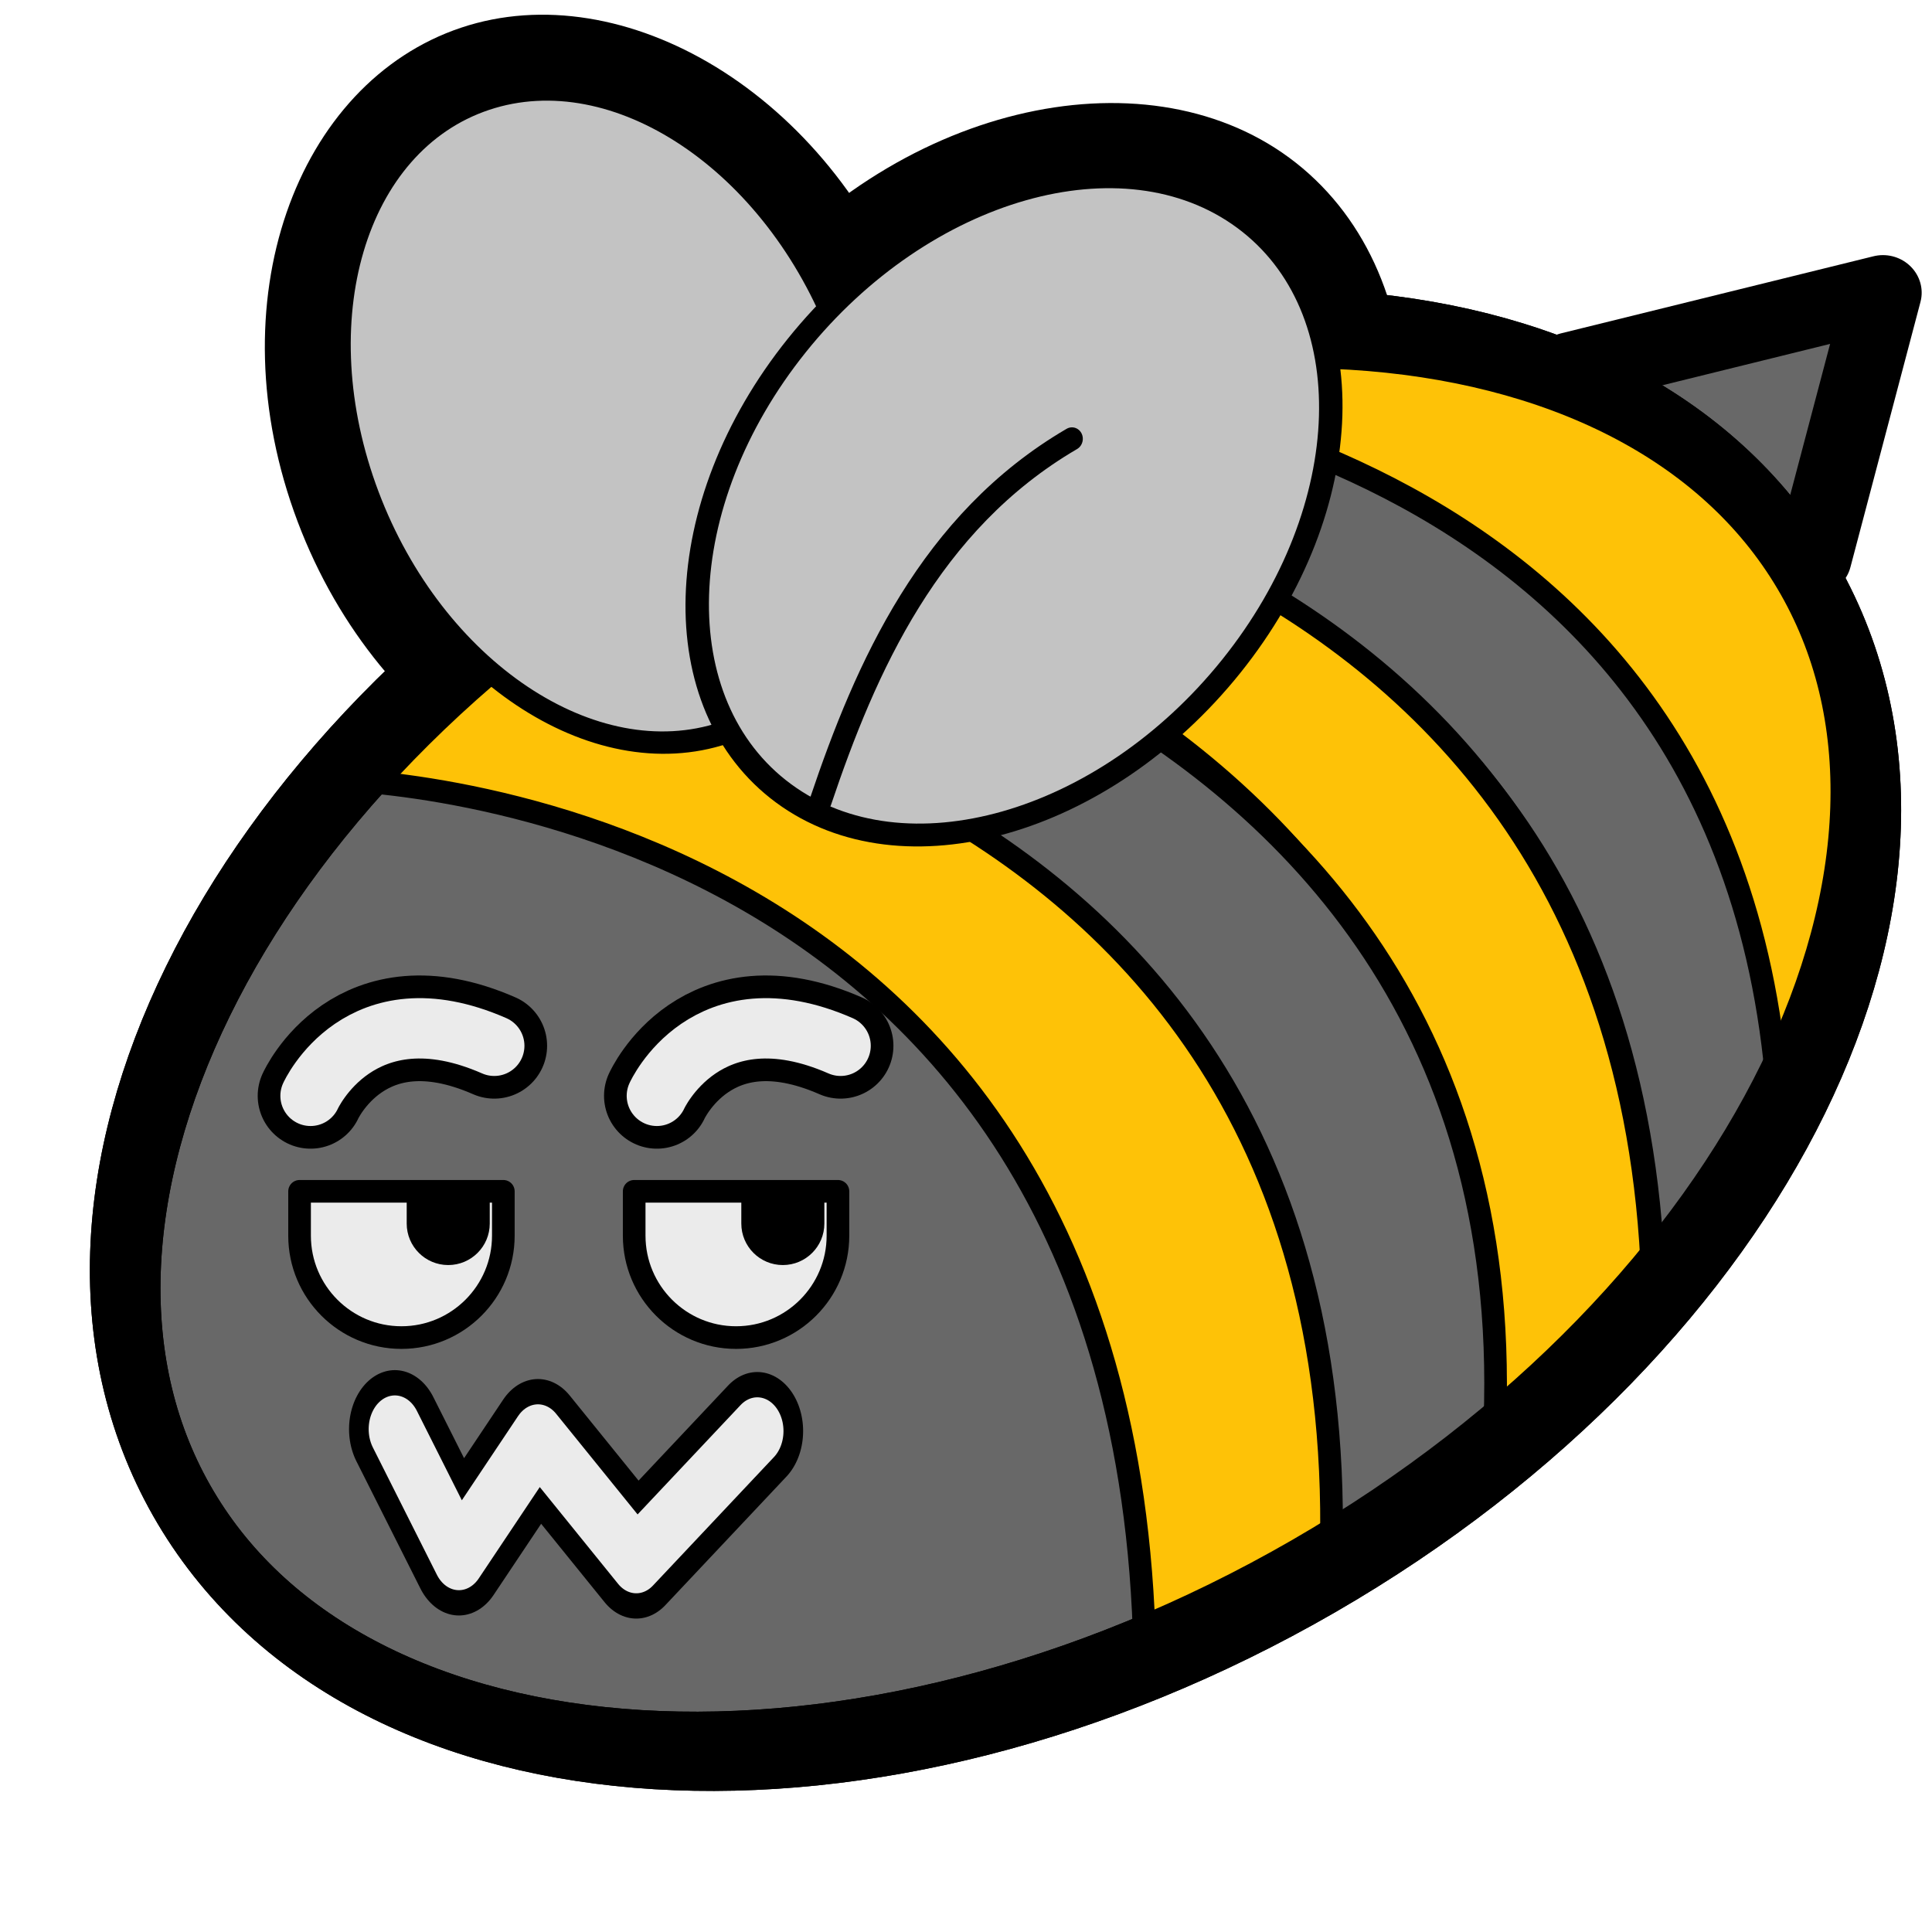
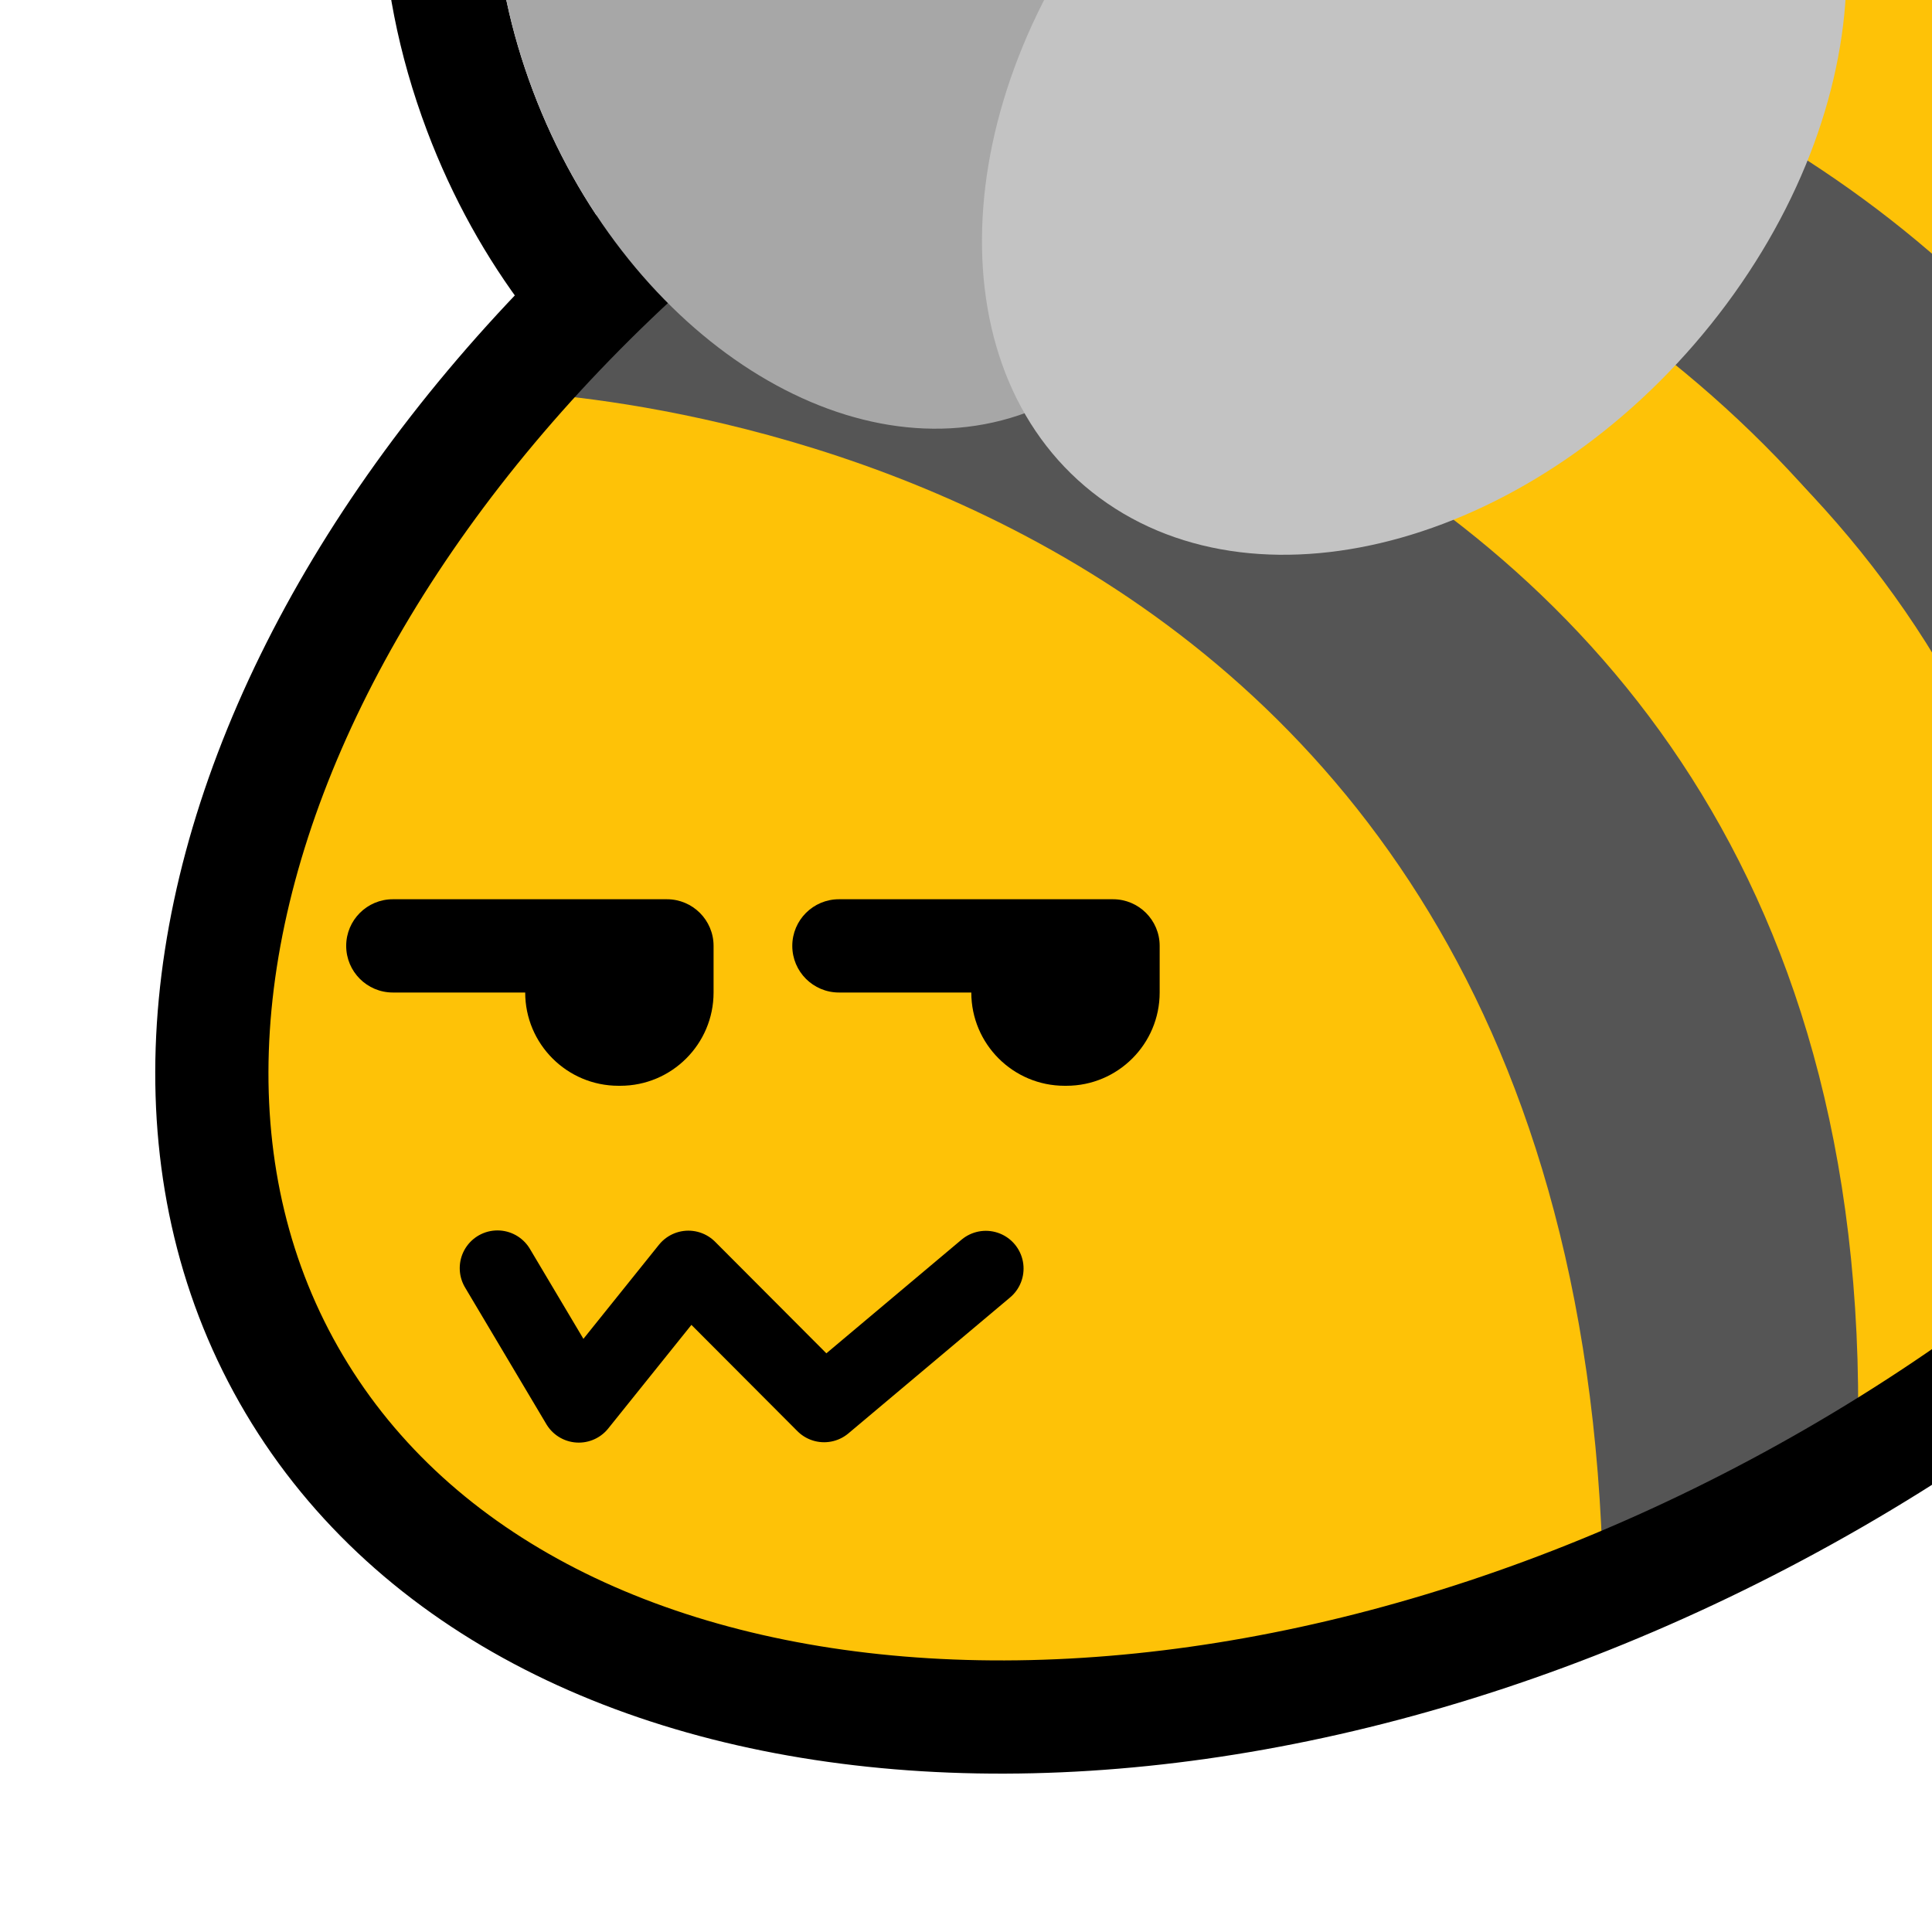
<svg xmlns="http://www.w3.org/2000/svg" width="100%" height="100%" viewBox="0 0 256 256" version="1.1" xml:space="preserve" style="fill-rule:evenodd;clip-rule:evenodd;stroke-linecap:round;stroke-linejoin:round;stroke-miterlimit:1.5;">
-   <g transform="matrix(1,0,0,1,-562,-1124)">
-     <g id="blobbee_smug" transform="matrix(1,0,0,1,562,1124.35)">
-       <rect x="0" y="0" width="256" height="256" style="fill:none;" />
-       <g id="Sting" transform="matrix(0.78314,0.139967,-0.135634,0.7589,67.2303,-21.11)">
-         <path d="M189.771,56.854L238.765,34.355L235.05,81.388" style="fill:rgb(104,104,104);stroke:black;stroke-width:12.77px;" />
-       </g>
-       <g id="Body" transform="matrix(0.994109,-0.573949,0.761422,1.28301,-120.17,92.6047)">
-         <ellipse cx="168.926" cy="110.515" rx="107.942" ry="55.376" style="fill:rgb(104,104,104);stroke:black;stroke-width:7.47px;" />
-       </g>
-       <g id="Wings-outline" transform="matrix(0.959562,0.127262,-0.127262,0.959562,7.56883,-6.44254)">
-         <g transform="matrix(1.17688,-0.575088,0.651434,1.21399,-55.8934,35.953)">
-           <path d="M87.433,14.046C105.289,14.046 121.064,31.835 121.064,54.906C121.064,78.317 104.954,96.336 86.833,96.336C68.977,96.336 53.202,78.546 53.202,55.475C53.202,32.064 69.312,14.046 87.433,14.046ZM87.133,21.55C72.762,21.55 61.095,36.624 61.095,55.191C61.095,73.758 72.762,88.832 87.133,88.832C101.504,88.832 113.171,73.758 113.171,55.191C113.171,36.624 101.504,21.55 87.133,21.55Z" />
-         </g>
-         <g transform="matrix(1.24343,0.685066,-0.776012,1.28263,74.2693,-72.8119)">
-           <path d="M86.838,14.653C104.667,14.653 120.454,32.436 120.454,55.47C120.454,78.17 104.998,95.729 87.428,95.729C69.599,95.729 53.812,77.946 53.812,54.911C53.812,32.211 69.268,14.653 86.838,14.653ZM87.133,21.55C72.762,21.55 61.095,36.624 61.095,55.191C61.095,73.758 72.762,88.832 87.133,88.832C101.504,88.832 113.171,73.758 113.171,55.191C113.171,36.624 101.504,21.55 87.133,21.55Z" />
-         </g>
-       </g>
-       <g id="Stripes" transform="matrix(1,0,0,1,4.4273,10.012)">
-         <g transform="matrix(1,-7.43708e-18,-7.43708e-18,1,92.3462,-63.8411)">
-           <path d="M37.588,107.021C36.302,108.044 130.102,103.736 138.911,199.269C185.818,73.536 38.054,97.55 37.588,107.021Z" style="fill:rgb(254,194,7);stroke:black;stroke-width:3px;" />
-         </g>
-         <g transform="matrix(1,-7.43708e-18,-7.43708e-18,1,73.4912,-52.6421)">
-           <path d="M157.766,189.064C152.141,96.884 58.714,94.709 59.225,91.972L24.408,104.867C24.408,104.867 137.219,103.115 141.236,211.738L154.889,190.72" style="fill:rgb(104,104,104);stroke:black;stroke-width:3px;" />
-         </g>
-         <g transform="matrix(1,-7.43708e-18,-7.43708e-18,1,55.5726,-39.8214)">
-           <path d="M138.184,221.282L158.96,198.917C155.015,90.156 39.958,88.264 39.959,88.304L21.516,99.184C21.345,99.215 140.506,108.796 138.184,221.282Z" style="fill:rgb(254,194,7);stroke:black;stroke-width:3px;" />
-         </g>
-         <g transform="matrix(1,-7.43708e-18,-7.43708e-18,1,25.9786,-19.0024)">
-           <path d="M52.67,78.448L32.777,93.969C32.777,93.969 147.14,105.355 145.924,216.369L167.401,201.973C175.368,91.857 51.46,79.379 49.702,80.764" style="fill:rgb(104,104,104);stroke:black;stroke-width:3px;" />
-         </g>
-         <g transform="matrix(1,-7.43708e-18,-7.43708e-18,1,-0.424026,-0.546032)">
-           <path d="M54.907,77.629L39.992,93.485C39.992,93.485 145.269,94.435 147.67,208.921L172.327,197.913C176.533,83.454 58.325,78.845 54.907,77.629Z" style="fill:rgb(254,194,7);stroke:black;stroke-width:3px;" />
-         </g>
-       </g>
-       <g id="Body-outline" transform="matrix(0.994109,-0.573949,0.761422,1.28301,-120.17,92.6047)">
-         <ellipse cx="168.926" cy="110.515" rx="107.942" ry="55.376" style="fill:none;stroke:black;stroke-width:7.47px;" />
-       </g>
-       <g id="Wings" transform="matrix(0.959562,0.127262,-0.127262,0.959562,7.56883,-6.44254)">
-         <g id="Back-wing" transform="matrix(1.17688,-0.575088,0.651434,1.21399,-55.8934,35.953)">
-           <ellipse cx="87.133" cy="55.191" rx="26.038" ry="33.641" style="fill:rgb(195,195,195);stroke:black;stroke-width:2.26px;" />
-         </g>
-         <g id="Front-wing" transform="matrix(0.946806,0,0,0.999012,5.86837,0.313874)">
-           <g id="Front-wing-main" transform="matrix(1.31328,0.685743,-0.81961,1.2839,72.2439,-73.1981)">
-             <ellipse cx="87.133" cy="55.191" rx="26.038" ry="33.641" style="fill:rgb(195,195,195);stroke:black;stroke-width:2.17px;" />
-           </g>
-           <path id="Front-wing-line" d="M119.334,101.013C123.249,82.03 129.669,61.104 148.451,47.276" style="fill:none;stroke:black;stroke-width:3.18px;" />
-         </g>
-       </g>
-       <g id="Face" transform="matrix(1,0,0,1,-3.8947,1.36785)">
-         <g id="Mouth" transform="matrix(0.658566,-1.17246e-18,-3.87825e-17,0.848272,3.90699,42.2986)">
-           <path d="M79.429,171.352L92.31,191.237L108.219,172.744L128,191.722L152.351,171.648" style="fill:none;stroke:black;stroke-width:18.44px;stroke-miterlimit:2;" />
-           <path d="M79.429,171.352L92.31,191.237L108.219,172.744L128,191.722L152.351,171.648" style="fill:none;stroke:rgb(235,235,235);stroke-width:10.54px;" />
-         </g>
-         <g id="Eyes" transform="matrix(0.856324,0.124954,-0.124954,0.856324,33.8418,10.0941)">
-           <g id="Right-eye" transform="matrix(1.14344,-0.166848,0.166848,1.14344,-885.032,-1311.26)">
-             <path d="M648.112,1379.49L675.112,1379.49L675.112,1385.37C675.112,1392.82 669.063,1398.87 661.612,1398.87C654.161,1398.87 648.112,1392.82 648.112,1385.37L648.112,1379.49Z" style="fill:rgb(235,235,235);stroke:black;stroke-width:3px;" />
-           </g>
-           <g id="Right-eye1" transform="matrix(1.14344,-0.166848,0.166848,1.14344,-885.032,-1311.26)">
-             <path d="M662.307,1379.49L673.311,1379.49L673.311,1383.76C673.311,1386.8 670.846,1389.26 667.809,1389.26C664.772,1389.26 662.307,1386.8 662.307,1383.76L662.307,1379.49Z" />
-           </g>
-           <g id="Left-eye" transform="matrix(1.14344,-0.166848,0.166848,1.14344,-885.032,-1311.26)">
-             <path d="M603.774,1379.49L630.774,1379.49L630.774,1385.37C630.774,1392.82 624.725,1398.87 617.274,1398.87C609.824,1398.87 603.774,1392.82 603.774,1385.37L603.774,1379.49Z" style="fill:rgb(235,235,235);stroke:black;stroke-width:3px;" />
-           </g>
-           <g id="Right-eye2" transform="matrix(1.14344,-0.166848,0.166848,1.14344,-885.032,-1311.26)">
-             <path d="M617.97,1379.49L628.974,1379.49L628.974,1383.76C628.974,1386.8 626.508,1389.26 623.472,1389.26C620.435,1389.26 617.97,1386.8 617.97,1383.76L617.97,1379.49Z" />
-           </g>
-         </g>
-         <g id="Left-eyebrow" transform="matrix(0.80385,-6.1476e-33,0,-0.80385,-20.9226,203.893)">
-           <path d="M139.15,75.147C139.15,75.147 147.255,93.107 169.433,83.396" style="fill:none;stroke:black;stroke-width:17.42px;stroke-miterlimit:2;" />
-           <path d="M139.15,75.147C139.15,75.147 147.255,93.107 169.433,83.396" style="fill:none;stroke:rgb(235,235,235);stroke-width:9.95px;" />
-         </g>
-         <g id="Right-eyebrow" transform="matrix(0.80385,-6.1476e-33,0,-0.80385,-66.8121,203.893)">
-           <path d="M139.15,75.147C139.15,75.147 147.255,93.107 169.433,83.396" style="fill:none;stroke:black;stroke-width:13.68px;stroke-miterlimit:2;" />
-           <path d="M139.15,75.147C139.15,75.147 147.255,93.107 169.433,83.396" style="fill:none;stroke:rgb(235,235,235);stroke-width:6.22px;" />
-         </g>
-         <g id="Right-eyebrow1" transform="matrix(0.80385,-6.1476e-33,0,-0.80385,-66.8121,203.893)">
-           <path d="M139.15,75.147C139.15,75.147 147.255,93.107 169.433,83.396" style="fill:none;stroke:black;stroke-width:17.42px;stroke-miterlimit:2;" />
-           <path d="M139.15,75.147C139.15,75.147 147.255,93.107 169.433,83.396" style="fill:none;stroke:rgb(235,235,235);stroke-width:9.95px;" />
-         </g>
+   <rect id="blobbee_smug" x="-0" y="0" width="256" height="256" style="fill:none;" />
+   <clipPath id="_clip1">
+     <rect x="-0" y="0" width="256" height="256" />
+   </clipPath>
+   <g clip-path="url(#_clip1)">
+     <path id="Wings-outline" d="M129.457,71.439C101.62,74.152 70.004,52.917 56.583,17.332C41.238,-23.356 56.638,-63.617 86.987,-73.764C110.642,-81.673 139.399,-69.767 157.884,-44.535C184.732,-63.181 216.987,-65.526 237.979,-50.045C265.408,-29.818 267.488,16.097 238.398,52.369C209.763,88.073 163.808,97.957 136.809,78.046C134.11,76.056 131.659,73.845 129.457,71.439ZM135.756,54.763C138.246,59.112 141.562,62.914 145.712,65.974C167.403,81.971 203.691,71.669 226.696,42.984C249.701,14.299 250.768,-21.976 229.076,-37.973C209.154,-52.665 176.918,-45.173 153.969,-21.629C141.008,-50.189 114.034,-66.991 91.744,-59.538C68.16,-51.653 58.694,-19.58 70.618,12.039C82.543,43.658 111.372,62.927 134.957,55.041C135.225,54.952 135.491,54.859 135.756,54.763Z" />
+     <path id="Body" d="M127.902,1.921C208.729,-44.745 300.137,-39.183 331.897,14.333C363.657,67.85 323.82,149.185 242.993,195.851C162.165,242.517 70.758,236.955 38.998,183.439C7.237,129.922 47.074,48.587 127.902,1.921Z" style="fill:rgb(254,194,7);" />
+     <g id="Stripes">
+       <path d="M188.793,-16.095C187.039,-14.699 315.054,-20.58 327.076,109.803C391.095,-61.796 189.429,-29.021 188.793,-16.095Z" style="fill:rgb(85,85,85);" />
+       <path d="M327.076,111.159C319.401,-14.647 191.893,-17.614 192.59,-21.35L145.073,-3.751C145.073,-3.751 299.034,-6.142 304.518,142.104L323.15,113.42" style="fill:rgb(254,194,7);" />
+       <path d="M275.897,172.628L304.252,142.104C298.868,-6.332 141.84,-8.914 141.842,-8.859L116.671,5.99C116.437,6.032 279.066,19.108 275.897,172.628Z" style="fill:rgb(85,85,85);" />
+       <path d="M118.8,6.104L91.65,27.286C91.65,27.286 247.73,42.825 246.071,194.336L275.383,174.688C286.256,24.404 117.148,7.374 114.749,9.264" style="fill:rgb(254,194,7);" />
+       <path d="M85.819,30.174L65.463,51.814C65.463,51.814 209.143,53.111 212.42,209.36L246.071,194.336C251.812,38.125 90.484,31.835 85.819,30.174Z" style="fill:rgb(85,85,85);" />
+     </g>
+     <path id="Body-outline" d="M127.902,1.921C208.729,-44.745 300.137,-39.183 331.897,14.333C363.657,67.85 323.82,149.185 242.993,195.851C162.165,242.517 70.758,236.955 38.998,183.439C7.237,129.922 47.074,48.587 127.902,1.921Z" style="fill:none;stroke:black;stroke-width:15px;" />
+     <g id="Wings">
+       <path id="Back-wing" d="M91.744,-59.538C115.328,-67.424 144.157,-48.156 156.082,-16.536C168.007,15.083 158.541,47.156 134.957,55.041C111.372,62.927 82.543,43.658 70.618,12.039C58.694,-19.58 68.16,-51.653 91.744,-59.538Z" style="fill:rgb(167,167,167);" />
+       <path id="Front-wing" d="M229.076,-37.973C250.768,-21.976 249.701,14.299 226.696,42.984C203.691,71.669 167.403,81.971 145.712,65.974C124.02,49.977 125.087,13.702 148.092,-14.983C171.097,-43.668 207.385,-53.97 229.076,-37.973Z" style="fill:rgb(195,195,195);" />
+     </g>
+     <g id="Face">
+       <path id="Mouth" d="M65.917,168.037L76.693,186.154L91.213,168.069L109.2,186.104L130.627,168.09" style="fill:none;stroke:black;stroke-width:10px;" />
+       <g id="Eyes">
+         <path id="Right-eye" d="M128.702,131.513L111.161,131.513C107.751,131.513 104.982,128.744 104.982,125.334C104.982,121.923 107.751,119.155 111.161,119.155L147.483,119.155C150.893,119.155 153.662,121.923 153.662,125.334L153.662,131.513C153.662,138.333 148.124,143.871 141.304,143.871L141.06,143.871C134.24,143.871 128.702,138.333 128.702,131.513Z" />
+         <path id="Left-eye" d="M69.592,131.513L52.051,131.513C48.64,131.513 45.872,128.744 45.872,125.334C45.872,121.923 48.64,119.155 52.051,119.155L88.373,119.155C91.783,119.155 94.552,121.923 94.552,125.334L94.552,131.513C94.552,138.333 89.014,143.871 82.194,143.871L81.95,143.871C75.13,143.871 69.592,138.333 69.592,131.513Z" />
      </g>
    </g>
  </g>
</svg>
